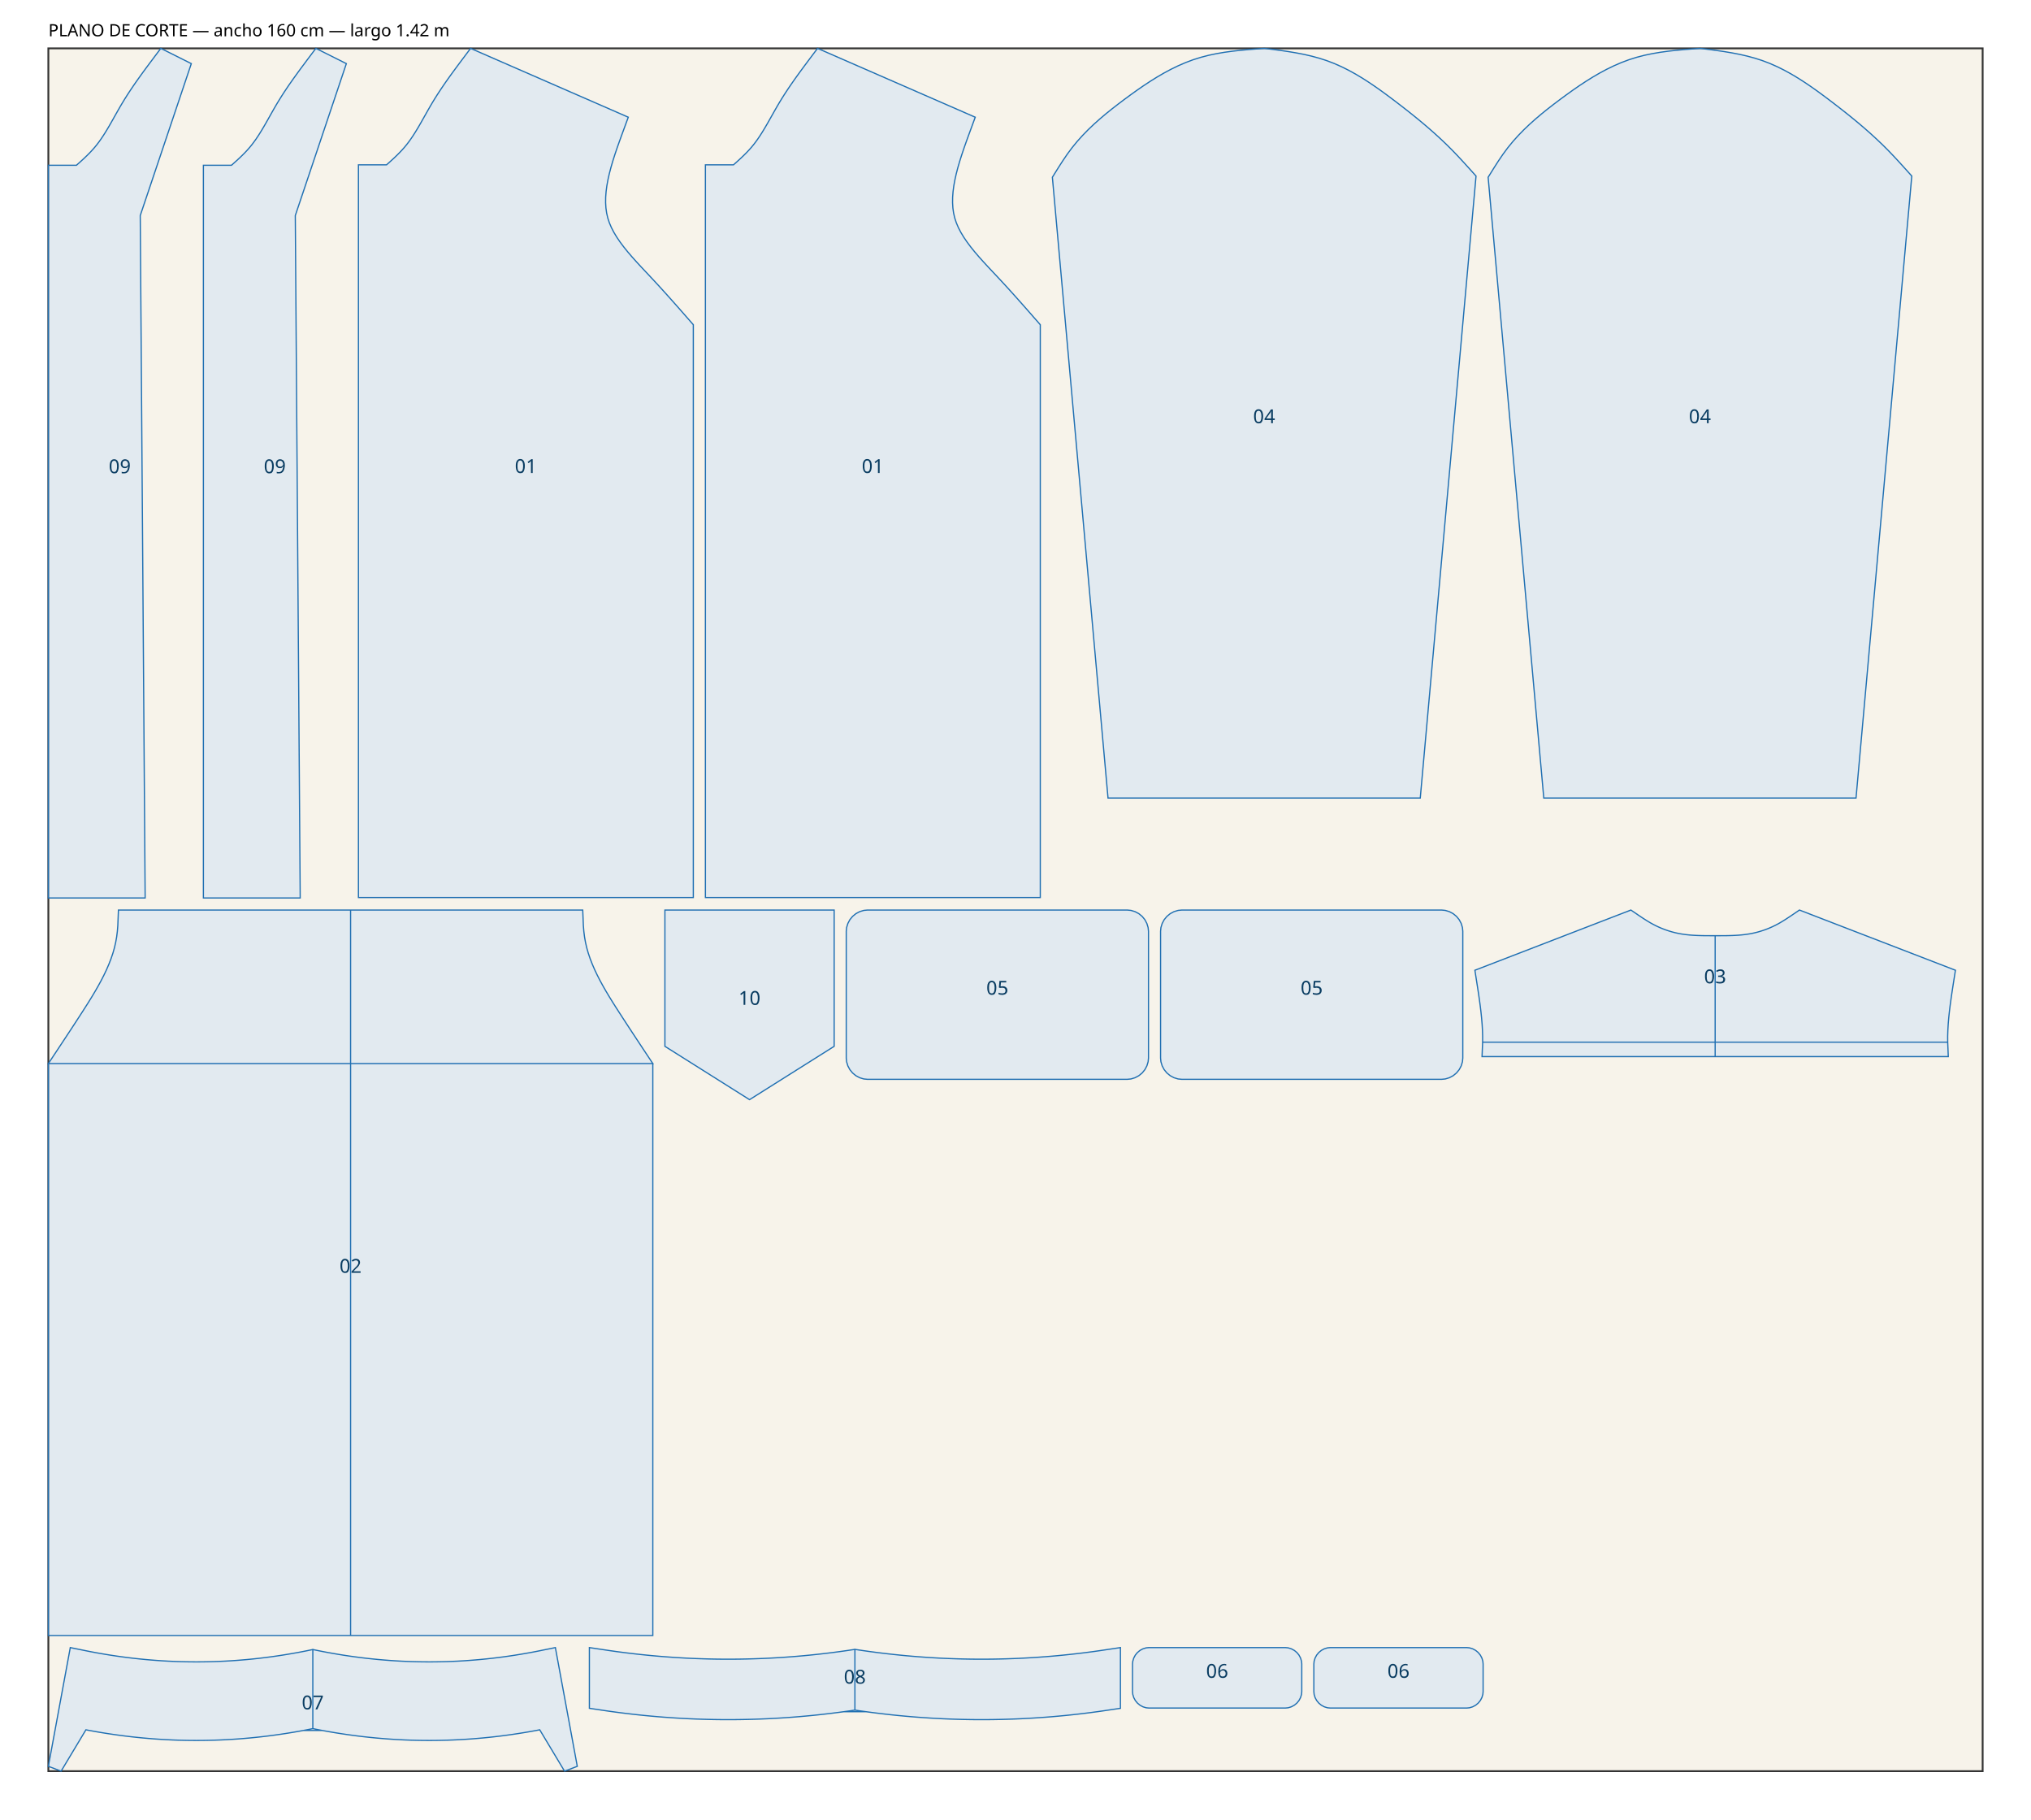
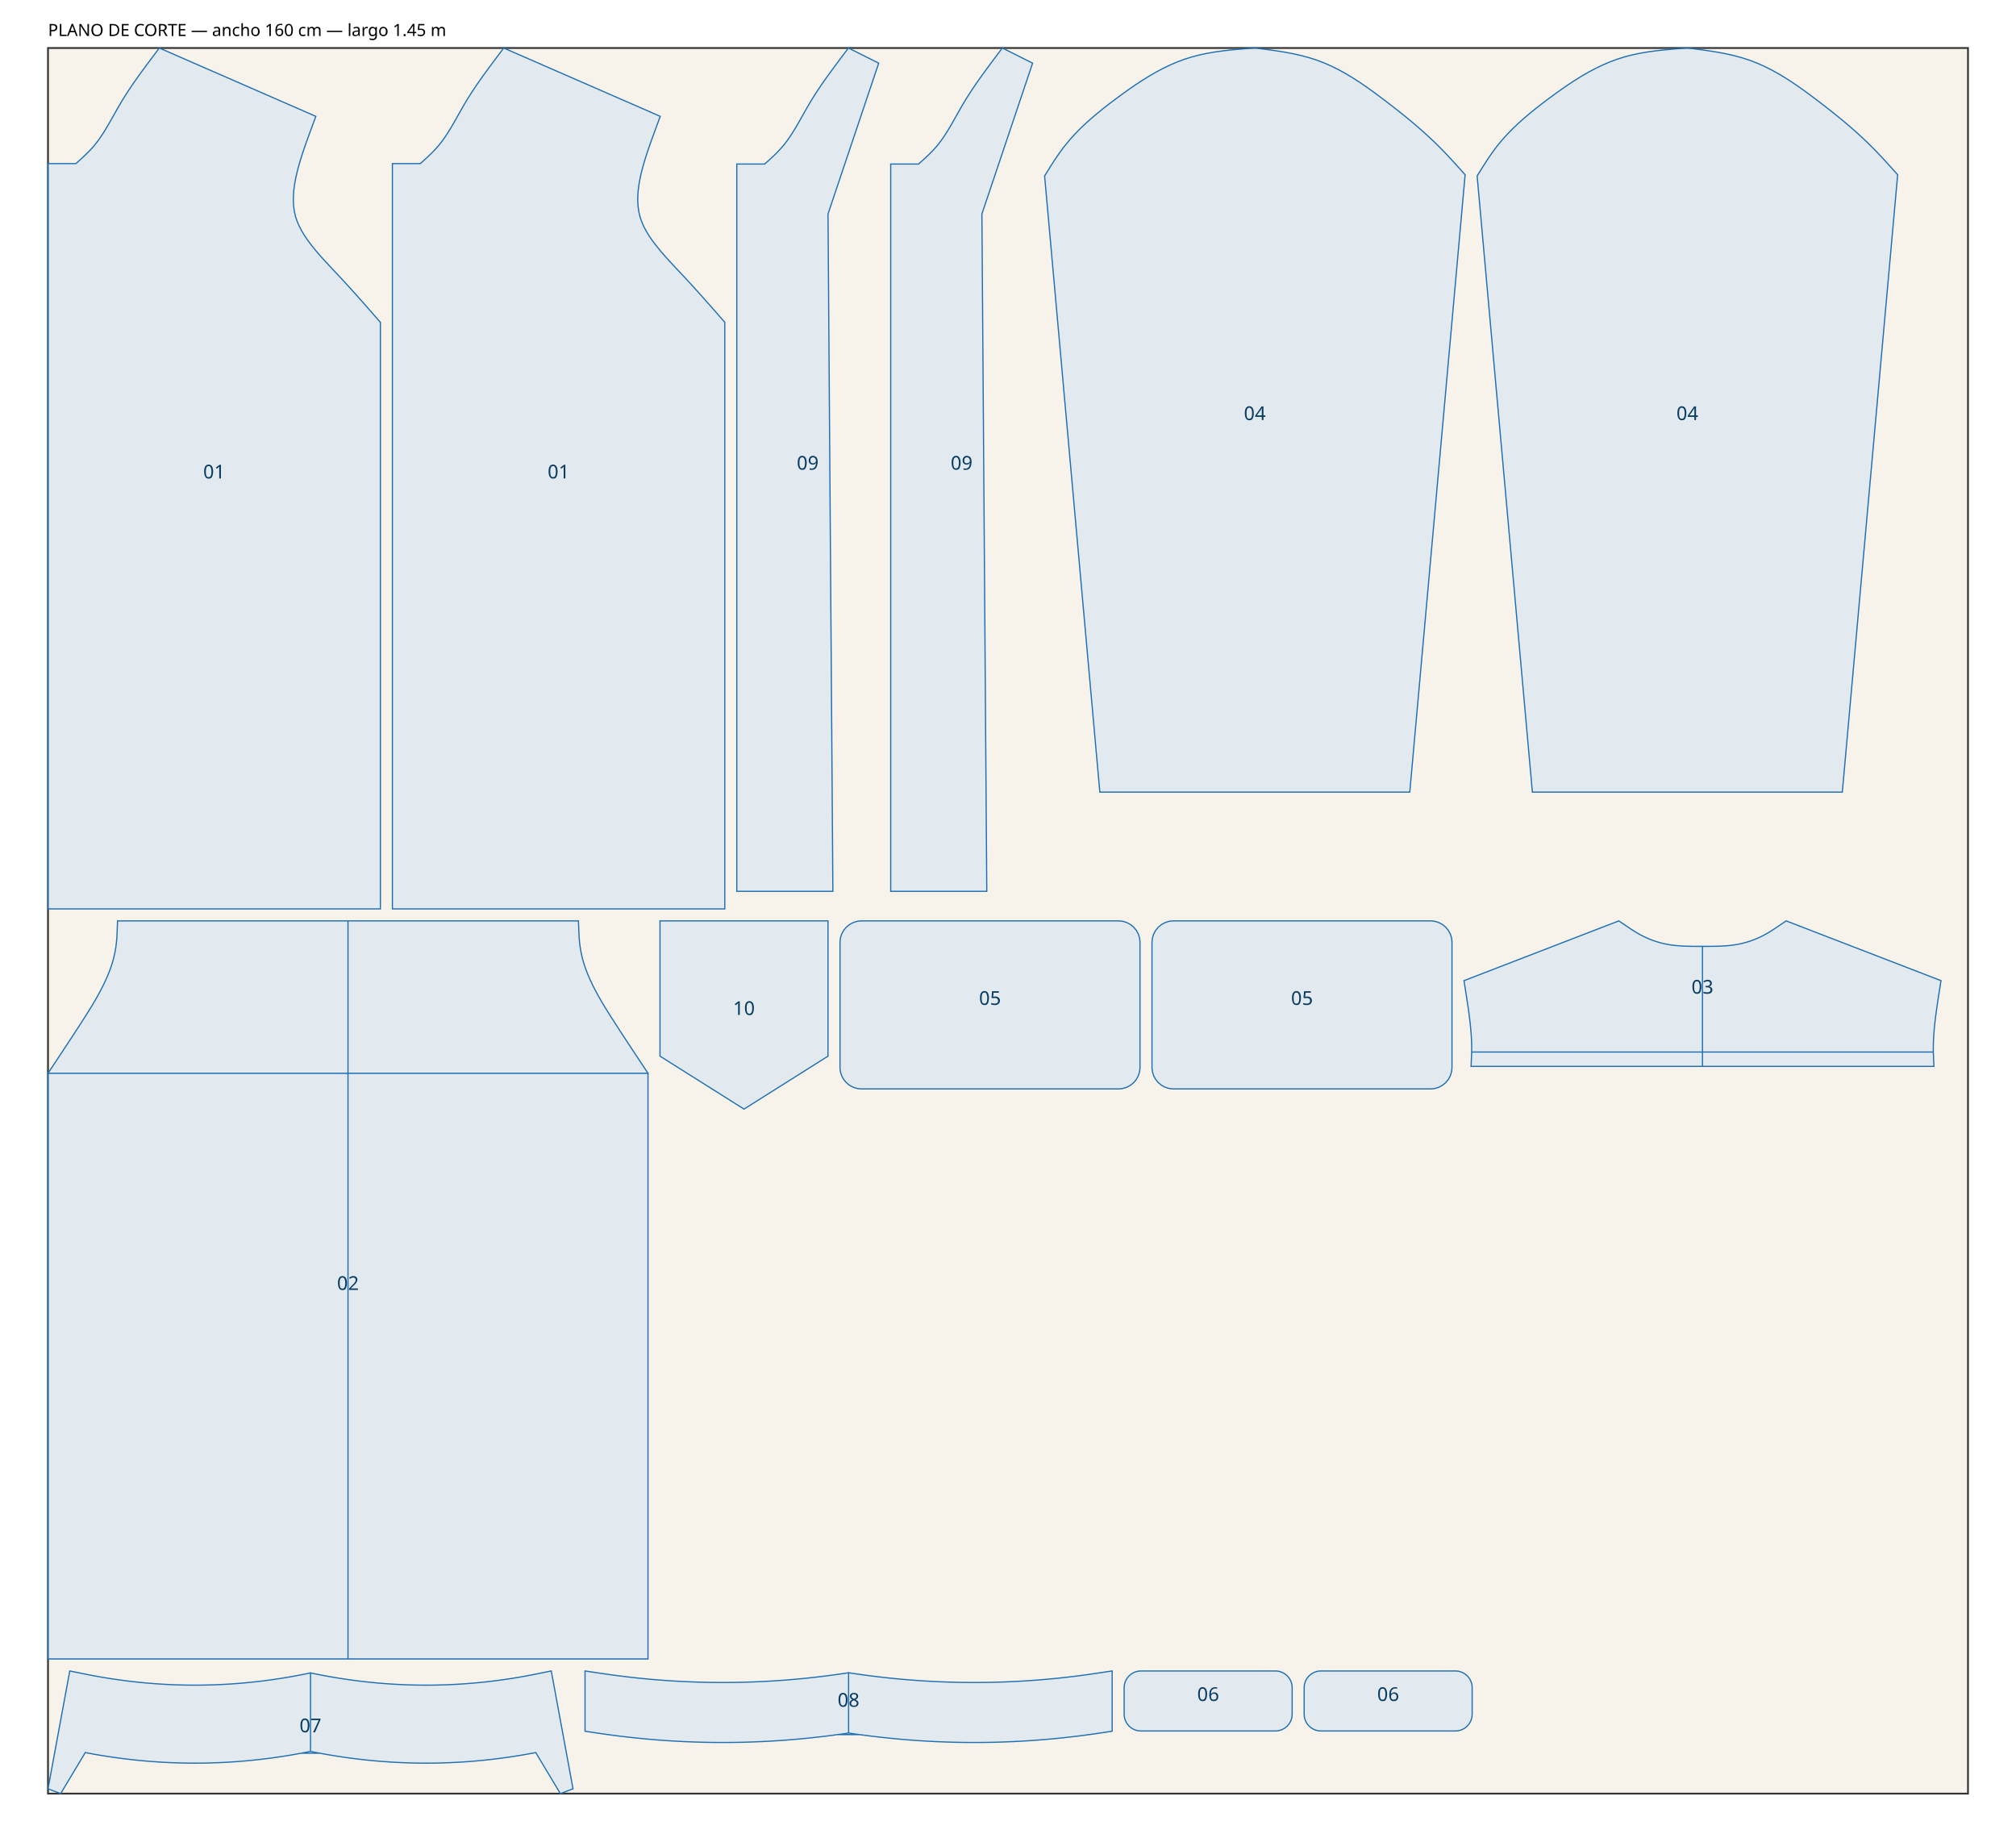
- <svg xmlns="http://www.w3.org/2000/svg" baseProfile="full" height="150.488cm" version="1.1" viewBox="0 0 168.0 150.488" width="168.0cm">
+ <svg xmlns="http://www.w3.org/2000/svg" baseProfile="full" height="153.453cm" version="1.1" viewBox="0 0 168.0 153.453" width="168.0cm">
  <defs />
-   <rect fill="#f7f3ea" height="142.488" stroke="#333" stroke-width="0.15" width="160.0" x="4.0" y="4.0" />
-   <text fill="#000" font-family="sans-serif" font-size="1.4" x="4.0" y="3.0">PLANO DE CORTE — ancho 160 cm — largo 1.42 m</text>
-   <polygon fill="#cfe3f7" fill-opacity="0.5" points="4.0,74.268 12.007,74.268 11.601,17.828 15.825,5.262 13.301,4.0 12.605,4.928 12.409,5.19 12.213,5.453 12.017,5.717 11.822,5.983 11.628,6.251 11.435,6.521 11.243,6.793 11.052,7.068 10.864,7.346 10.678,7.626 10.494,7.91 10.314,8.197 10.136,8.487 9.963,8.779 9.795,9.071 9.631,9.36 9.469,9.647 9.31,9.931 9.151,10.21 8.992,10.485 8.833,10.753 8.671,11.016 8.507,11.271 8.34,11.519 8.169,11.758 7.993,11.988 7.811,12.21 7.619,12.427 7.418,12.641 7.206,12.854 6.986,13.066 6.758,13.277 6.524,13.489 6.322,13.668 4.0,13.668 4.0,74.268" stroke="#1f6fb2" stroke-width="0.1" />
-   <text fill="#0a3d62" font-family="sans-serif" font-size="1.6" text-anchor="middle" x="9.912" y="39.134">09</text>
-   <polygon fill="#cfe3f7" fill-opacity="0.5" points="16.825,74.268 24.832,74.268 24.426,17.828 28.65,5.262 26.126,4.0 25.429,4.928 25.234,5.19 25.038,5.453 24.842,5.717 24.647,5.983 24.453,6.251 24.26,6.521 24.068,6.793 23.877,7.068 23.689,7.346 23.503,7.626 23.319,7.91 23.139,8.197 22.961,8.487 22.788,8.779 22.62,9.071 22.456,9.36 22.294,9.647 22.135,9.931 21.976,10.21 21.817,10.485 21.657,10.753 21.496,11.016 21.332,11.271 21.165,11.519 20.994,11.758 20.818,11.988 20.636,12.21 20.444,12.427 20.243,12.641 20.031,12.854 19.811,13.066 19.583,13.277 19.349,13.489 19.147,13.668 16.825,13.668 16.825,74.268" stroke="#1f6fb2" stroke-width="0.1" />
-   <text fill="#0a3d62" font-family="sans-serif" font-size="1.6" text-anchor="middle" x="22.737" y="39.134">09</text>
-   <polygon fill="#cfe3f7" fill-opacity="0.5" points="29.65,74.233 57.35,74.233 57.35,26.857 56.75,26.172 56.397,25.768 56.041,25.364 55.681,24.958 55.318,24.55 54.95,24.141 54.577,23.73 54.197,23.317 53.81,22.902 53.421,22.488 53.034,22.076 52.655,21.665 52.288,21.255 51.937,20.846 51.607,20.438 51.302,20.031 51.025,19.625 50.781,19.221 50.573,18.82 50.404,18.422 50.273,18.024 50.18,17.619 50.121,17.2 50.095,16.765 50.1,16.314 50.135,15.848 50.198,15.367 50.288,14.873 50.401,14.367 50.536,13.85 50.69,13.322 50.86,12.787 51.043,12.244 51.237,11.694 51.439,11.139 51.97,9.694 38.925,4.0 38.254,4.894 38.059,5.155 37.863,5.418 37.667,5.683 37.472,5.949 37.278,6.216 37.084,6.486 36.892,6.759 36.702,7.033 36.514,7.311 36.328,7.591 36.144,7.875 35.963,8.162 35.786,8.452 35.613,8.744 35.445,9.036 35.281,9.326 35.119,9.613 34.959,9.896 34.801,10.176 34.642,10.45 34.482,10.719 34.321,10.981 34.157,11.236 33.99,11.484 33.819,11.723 33.643,11.953 33.461,12.175 33.269,12.392 33.067,12.607 32.856,12.819 32.636,13.031 32.408,13.242 32.174,13.454 31.972,13.633 29.65,13.633 29.65,74.233" stroke="#1f6fb2" stroke-width="0.1" />
-   <text fill="#0a3d62" font-family="sans-serif" font-size="1.6" text-anchor="middle" x="43.5" y="39.117">01</text>
-   <polygon fill="#cfe3f7" fill-opacity="0.5" points="58.35,74.233 86.05,74.233 86.05,26.857 85.45,26.172 85.097,25.768 84.741,25.364 84.381,24.958 84.018,24.55 83.65,24.141 83.277,23.73 82.897,23.317 82.51,22.902 82.121,22.488 81.734,22.076 81.355,21.665 80.988,21.255 80.637,20.846 80.307,20.438 80.002,20.031 79.725,19.625 79.481,19.221 79.273,18.82 79.104,18.422 78.973,18.024 78.88,17.619 78.821,17.2 78.795,16.765 78.8,16.314 78.835,15.848 78.898,15.367 78.988,14.873 79.101,14.367 79.236,13.85 79.39,13.322 79.56,12.787 79.743,12.244 79.937,11.694 80.139,11.139 80.67,9.694 67.625,4.0 66.954,4.894 66.759,5.155 66.563,5.418 66.367,5.683 66.172,5.949 65.978,6.216 65.784,6.486 65.593,6.759 65.402,7.033 65.214,7.311 65.028,7.591 64.844,7.875 64.663,8.162 64.486,8.452 64.313,8.744 64.145,9.036 63.981,9.326 63.819,9.613 63.659,9.896 63.501,10.176 63.342,10.45 63.182,10.719 63.021,10.981 62.857,11.236 62.69,11.484 62.519,11.723 62.343,11.953 62.161,12.175 61.969,12.392 61.767,12.607 61.556,12.819 61.336,13.031 61.108,13.242 60.874,13.454 60.672,13.633 58.35,13.633 58.35,74.233" stroke="#1f6fb2" stroke-width="0.1" />
-   <text fill="#0a3d62" font-family="sans-serif" font-size="1.6" text-anchor="middle" x="72.2" y="39.117">01</text>
+   <rect fill="#f7f3ea" height="145.453" stroke="#333" stroke-width="0.15" width="160.0" x="4.0" y="4.0" />
+   <text fill="#000" font-family="sans-serif" font-size="1.4" x="4.0" y="3.0">PLANO DE CORTE — ancho 160 cm — largo 1.45 m</text>
+   <polygon fill="#cfe3f7" fill-opacity="0.5" points="4.0,75.733 31.7,75.733 31.7,26.857 31.1,26.172 30.747,25.768 30.391,25.364 30.032,24.958 29.668,24.55 29.3,24.141 28.927,23.73 28.547,23.317 28.16,22.902 27.771,22.488 27.385,22.076 27.006,21.665 26.638,21.255 26.287,20.846 25.957,20.438 25.652,20.031 25.375,19.625 25.132,19.221 24.923,18.82 24.754,18.422 24.623,18.024 24.53,17.619 24.472,17.2 24.446,16.765 24.451,16.314 24.486,15.848 24.549,15.367 24.638,14.873 24.751,14.367 24.886,13.85 25.04,13.322 25.21,12.787 25.393,12.244 25.587,11.694 25.789,11.139 26.32,9.694 13.275,4.0 12.605,4.894 12.409,5.155 12.213,5.418 12.017,5.683 11.822,5.949 11.628,6.216 11.435,6.486 11.243,6.759 11.052,7.033 10.864,7.311 10.678,7.591 10.494,7.875 10.314,8.162 10.136,8.452 9.963,8.744 9.795,9.036 9.631,9.326 9.469,9.613 9.31,9.896 9.151,10.176 8.992,10.45 8.833,10.719 8.671,10.981 8.507,11.236 8.34,11.484 8.169,11.723 7.993,11.953 7.811,12.175 7.619,12.392 7.418,12.607 7.206,12.819 6.986,13.031 6.758,13.242 6.524,13.454 6.322,13.633 4.0,13.633 4.0,75.733" stroke="#1f6fb2" stroke-width="0.1" />
+   <text fill="#0a3d62" font-family="sans-serif" font-size="1.6" text-anchor="middle" x="17.85" y="39.867">01</text>
+   <polygon fill="#cfe3f7" fill-opacity="0.5" points="32.7,75.733 60.4,75.733 60.4,26.857 59.8,26.172 59.447,25.768 59.091,25.364 58.732,24.958 58.368,24.55 58,24.141 57.627,23.73 57.247,23.317 56.86,22.902 56.471,22.488 56.085,22.076 55.706,21.665 55.338,21.255 54.987,20.846 54.657,20.438 54.352,20.031 54.075,19.625 53.832,19.221 53.623,18.82 53.454,18.422 53.323,18.024 53.23,17.619 53.172,17.2 53.146,16.765 53.151,16.314 53.186,15.848 53.249,15.367 53.338,14.873 53.451,14.367 53.586,13.85 53.74,13.322 53.91,12.787 54.093,12.244 54.287,11.694 54.489,11.139 55.02,9.694 41.975,4.0 41.305,4.894 41.109,5.155 40.913,5.418 40.717,5.683 40.522,5.949 40.328,6.216 40.135,6.486 39.943,6.759 39.752,7.033 39.564,7.311 39.378,7.591 39.194,7.875 39.014,8.162 38.836,8.452 38.663,8.744 38.495,9.036 38.331,9.326 38.169,9.613 38.01,9.896 37.851,10.176 37.692,10.45 37.533,10.719 37.371,10.981 37.207,11.236 37.04,11.484 36.869,11.723 36.693,11.953 36.511,12.175 36.319,12.392 36.118,12.607 35.906,12.819 35.686,13.031 35.458,13.242 35.224,13.454 35.022,13.633 32.7,13.633 32.7,75.733" stroke="#1f6fb2" stroke-width="0.1" />
+   <text fill="#0a3d62" font-family="sans-serif" font-size="1.6" text-anchor="middle" x="46.55" y="39.867">01</text>
+   <polygon fill="#cfe3f7" fill-opacity="0.5" points="61.4,74.268 69.407,74.268 69.001,17.828 73.225,5.262 70.701,4.0 70.005,4.928 69.809,5.19 69.613,5.453 69.417,5.717 69.222,5.983 69.028,6.251 68.835,6.521 68.643,6.793 68.452,7.068 68.264,7.346 68.078,7.626 67.894,7.91 67.714,8.197 67.536,8.487 67.363,8.779 67.195,9.071 67.031,9.36 66.869,9.647 66.71,9.931 66.551,10.21 66.392,10.485 66.233,10.753 66.071,11.016 65.907,11.271 65.74,11.519 65.569,11.758 65.393,11.988 65.211,12.21 65.019,12.427 64.818,12.641 64.606,12.854 64.386,13.066 64.158,13.277 63.924,13.489 63.722,13.668 61.4,13.668 61.4,74.268" stroke="#1f6fb2" stroke-width="0.1" />
+   <text fill="#0a3d62" font-family="sans-serif" font-size="1.6" text-anchor="middle" x="67.312" y="39.134">09</text>
+   <polygon fill="#cfe3f7" fill-opacity="0.5" points="74.225,74.268 82.232,74.268 81.826,17.828 86.05,5.262 83.526,4.0 82.829,4.928 82.634,5.19 82.438,5.453 82.242,5.717 82.047,5.983 81.853,6.251 81.66,6.521 81.468,6.793 81.277,7.068 81.089,7.346 80.903,7.626 80.719,7.91 80.539,8.197 80.361,8.487 80.188,8.779 80.02,9.071 79.856,9.36 79.694,9.647 79.535,9.931 79.376,10.21 79.217,10.485 79.057,10.753 78.896,11.016 78.732,11.271 78.565,11.519 78.394,11.758 78.218,11.988 78.036,12.21 77.844,12.427 77.643,12.641 77.431,12.854 77.211,13.066 76.983,13.277 76.749,13.489 76.547,13.668 74.225,13.668 74.225,74.268" stroke="#1f6fb2" stroke-width="0.1" />
+   <text fill="#0a3d62" font-family="sans-serif" font-size="1.6" text-anchor="middle" x="80.137" y="39.134">09</text>
  <polygon fill="#cfe3f7" fill-opacity="0.5" points="91.653,66.005 117.482,66.005 122.095,14.56 121.388,13.775 120.967,13.313 120.538,12.852 120.098,12.395 119.647,11.947 119.188,11.51 118.722,11.083 118.249,10.664 117.77,10.254 117.286,9.852 116.797,9.456 116.304,9.065 115.807,8.679 115.306,8.296 114.799,7.916 114.284,7.538 113.759,7.167 113.224,6.805 112.678,6.455 112.119,6.121 111.546,5.806 110.959,5.514 110.356,5.248 109.737,5.012 109.109,4.81 108.477,4.639 107.843,4.494 107.208,4.372 106.574,4.266 105.943,4.174 105.315,4.091 104.594,4.0 103.859,4.054 103.218,4.105 102.573,4.164 101.926,4.236 101.277,4.325 100.628,4.436 99.98,4.572 99.335,4.739 98.696,4.94 98.07,5.175 97.458,5.439 96.861,5.729 96.278,6.042 95.707,6.374 95.147,6.723 94.599,7.084 94.06,7.456 93.531,7.835 93.009,8.22 92.492,8.609 91.979,9.008 91.471,9.417 90.972,9.84 90.483,10.277 90.006,10.731 89.545,11.205 89.101,11.699 88.679,12.216 88.282,12.751 87.913,13.294 87.563,13.837 87.05,14.66 91.653,66.005" stroke="#1f6fb2" stroke-width="0.1" />
  <text fill="#0a3d62" font-family="sans-serif" font-size="1.6" text-anchor="middle" x="104.572" y="35.002">04</text>
  <polygon fill="#cfe3f7" fill-opacity="0.5" points="127.698,66.005 153.527,66.005 158.139,14.56 157.433,13.775 157.012,13.313 156.583,12.852 156.143,12.395 155.692,11.947 155.233,11.51 154.767,11.083 154.294,10.664 153.815,10.254 153.331,9.852 152.842,9.456 152.348,9.065 151.851,8.679 151.35,8.296 150.844,7.916 150.329,7.538 149.804,7.167 149.269,6.805 148.722,6.455 148.163,6.121 147.591,5.806 147.003,5.514 146.4,5.248 145.782,5.012 145.154,4.81 144.522,4.639 143.887,4.494 143.253,4.372 142.619,4.266 141.988,4.174 141.36,4.091 140.639,4.0 139.904,4.054 139.263,4.105 138.618,4.164 137.971,4.236 137.322,4.325 136.673,4.436 136.025,4.572 135.379,4.739 134.741,4.94 134.114,5.175 133.503,5.439 132.906,5.729 132.322,6.042 131.751,6.374 131.192,6.723 130.643,7.084 130.105,7.456 129.576,7.835 129.054,8.22 128.537,8.609 128.023,9.008 127.516,9.417 127.017,9.84 126.528,10.277 126.051,10.731 125.59,11.205 125.146,11.699 124.723,12.216 124.327,12.751 123.957,13.294 123.608,13.837 123.095,14.66 127.698,66.005" stroke="#1f6fb2" stroke-width="0.1" />
  <text fill="#0a3d62" font-family="sans-serif" font-size="1.6" text-anchor="middle" x="140.617" y="35.002">04</text>
-   <polygon fill="#cfe3f7" fill-opacity="0.5" points="54.0,87.966 53.545,87.28 53.256,86.844 52.968,86.408 52.679,85.971 52.391,85.533 52.102,85.094 51.813,84.652 51.525,84.209 51.236,83.763 50.949,83.317 50.667,82.871 50.391,82.424 50.124,81.977 49.868,81.53 49.624,81.082 49.396,80.634 49.183,80.186 48.99,79.738 48.816,79.29 48.664,78.842 48.536,78.394 48.432,77.944 48.351,77.488 48.293,77.024 48.255,76.552 48.203,75.268 29.0,75.268 29.0,135.268 54.0,135.268 54.0,87.966 4.0,87.966 4.455,87.28 4.744,86.844 5.032,86.408 5.321,85.971 5.609,85.533 5.898,85.094 6.187,84.652 6.475,84.209 6.764,83.763 7.051,83.317 7.333,82.871 7.609,82.424 7.876,81.977 8.132,81.53 8.376,81.082 8.604,80.634 8.817,80.186 9.01,79.738 9.184,79.29 9.336,78.842 9.464,78.394 9.568,77.944 9.649,77.488 9.707,77.024 9.745,76.552 9.797,75.268 29.0,75.268 29.0,135.268 4.0,135.268 4.0,87.966" stroke="#1f6fb2" stroke-width="0.1" />
-   <text fill="#0a3d62" font-family="sans-serif" font-size="1.6" text-anchor="middle" x="29.0" y="105.268">02</text>
-   <polygon fill="#cfe3f7" fill-opacity="0.5" points="55.0,86.54 62.0,90.95 69.0,86.54 69.0,75.268 55.0,75.268 55.0,86.54" stroke="#1f6fb2" stroke-width="0.1" />
-   <text fill="#0a3d62" font-family="sans-serif" font-size="1.6" text-anchor="middle" x="62.0" y="83.109">10</text>
-   <polygon fill="#cfe3f7" fill-opacity="0.5" points="70.0,87.517 70.03,87.82 70.133,88.158 70.299,88.47 70.524,88.744 70.797,88.968 71.109,89.135 71.448,89.238 71.751,89.268 93.249,89.268 93.552,89.238 93.891,89.135 94.203,88.968 94.476,88.744 94.701,88.47 94.867,88.158 94.97,87.82 95.0,87.517 95.0,77.019 94.97,76.716 94.867,76.377 94.701,76.065 94.476,75.791 94.203,75.567 93.891,75.4 93.552,75.298 93.249,75.268 71.751,75.268 71.448,75.298 71.109,75.4 70.797,75.567 70.524,75.791 70.299,76.065 70.133,76.377 70.03,76.716 70.0,77.019 70.0,87.517" stroke="#1f6fb2" stroke-width="0.1" />
-   <text fill="#0a3d62" font-family="sans-serif" font-size="1.6" text-anchor="middle" x="82.5" y="82.268">05</text>
-   <polygon fill="#cfe3f7" fill-opacity="0.5" points="96.0,87.517 96.03,87.82 96.133,88.158 96.299,88.47 96.524,88.744 96.797,88.968 97.109,89.135 97.448,89.238 97.751,89.268 119.249,89.268 119.552,89.238 119.891,89.135 120.203,88.968 120.476,88.744 120.701,88.47 120.867,88.158 120.97,87.82 121.0,87.517 121.0,77.019 120.97,76.716 120.867,76.377 120.701,76.065 120.476,75.791 120.203,75.567 119.891,75.4 119.552,75.298 119.249,75.268 97.751,75.268 97.448,75.298 97.109,75.4 96.797,75.567 96.524,75.791 96.299,76.065 96.133,76.377 96.03,76.716 96.0,77.019 96.0,87.517" stroke="#1f6fb2" stroke-width="0.1" />
-   <text fill="#0a3d62" font-family="sans-serif" font-size="1.6" text-anchor="middle" x="108.5" y="82.268">05</text>
-   <polygon fill="#cfe3f7" fill-opacity="0.5" points="161.11,86.194 161.108,85.706 161.123,85.211 161.152,84.709 161.194,84.201 161.248,83.687 161.311,83.167 161.382,82.643 161.459,82.114 161.54,81.58 161.749,80.247 148.846,75.268 148.207,75.702 148.004,75.838 147.803,75.971 147.605,76.098 147.408,76.219 147.213,76.335 147.017,76.443 146.819,76.545 146.618,76.642 146.414,76.733 146.207,76.818 145.998,76.897 145.787,76.97 145.575,77.036 145.361,77.097 145.146,77.15 144.93,77.197 144.712,77.238 144.492,77.272 144.269,77.302 144.042,77.326 143.813,77.345 143.581,77.36 143.345,77.371 143.107,77.379 142.866,77.385 142.622,77.388 142.376,77.389 142.127,77.39 141.874,77.389 141.874,87.389 161.158,87.389 161.11,86.194 122.639,86.194 122.64,85.706 122.626,85.211 122.597,84.709 122.554,84.201 122.501,83.687 122.438,83.167 122.367,82.643 122.29,82.114 122.208,81.58 122.0,80.247 134.903,75.268 135.542,75.702 135.745,75.838 135.945,75.971 136.144,76.098 136.34,76.219 136.536,76.335 136.732,76.443 136.93,76.545 137.131,76.642 137.335,76.733 137.542,76.818 137.75,76.897 137.961,76.97 138.174,77.036 138.388,77.097 138.603,77.15 138.819,77.197 139.036,77.238 139.257,77.272 139.48,77.302 139.706,77.326 139.936,77.345 140.168,77.36 140.403,77.371 140.642,77.379 140.883,77.385 141.126,77.388 141.373,77.389 141.622,77.39 141.874,77.389 141.874,87.389 122.591,87.389 122.639,86.194" stroke="#1f6fb2" stroke-width="0.1" />
-   <text fill="#0a3d62" font-family="sans-serif" font-size="1.6" text-anchor="middle" x="141.874" y="81.328">03</text>
-   <polygon fill="#cfe3f7" fill-opacity="0.5" points="26.655,143.123 27.147,143.212 27.638,143.296 28.13,143.375 28.622,143.449 29.113,143.518 29.605,143.582 30.097,143.641 30.589,143.694 31.08,143.743 31.572,143.786 32.064,143.825 32.556,143.858 33.048,143.886 33.54,143.909 34.032,143.927 34.524,143.939 35.016,143.947 35.508,143.95 36,143.947 36.492,143.939 36.984,143.927 37.476,143.909 37.968,143.886 38.46,143.858 38.952,143.825 39.443,143.786 39.935,143.743 40.427,143.694 40.919,143.641 41.411,143.582 41.902,143.518 42.394,143.449 42.886,143.375 43.377,143.296 43.869,143.212 44.36,143.123 44.645,143.068 46.697,146.488 47.752,146.089 45.939,136.268 44.465,136.566 43.993,136.657 43.521,136.742 43.05,136.823 42.578,136.899 42.106,136.97 41.635,137.036 41.163,137.097 40.692,137.154 40.221,137.205 39.749,137.252 39.278,137.293 38.807,137.33 38.335,137.362 37.864,137.389 37.393,137.411 36.922,137.428 36.45,137.44 35.979,137.447 35.508,137.45 35.037,137.447 34.565,137.44 34.094,137.428 33.623,137.411 33.152,137.389 32.68,137.362 32.209,137.33 31.738,137.293 31.267,137.252 30.795,137.205 30.324,137.154 29.852,137.097 29.381,137.036 28.909,136.97 28.438,136.899 27.966,136.823 27.494,136.742 27.023,136.657 26.551,136.566 25.876,136.429 25.876,142.97 26.164,143.028 26.655,143.123 25.096,143.123 24.605,143.212 24.113,143.296 23.622,143.375 23.13,143.449 22.638,143.518 22.147,143.582 21.655,143.641 21.163,143.694 20.671,143.743 20.179,143.786 19.688,143.825 19.196,143.858 18.704,143.886 18.212,143.909 17.72,143.927 17.228,143.939 16.736,143.947 16.244,143.95 15.752,143.947 15.26,143.939 14.768,143.927 14.276,143.909 13.784,143.886 13.292,143.858 12.8,143.825 12.308,143.786 11.816,143.743 11.325,143.694 10.833,143.641 10.341,143.582 9.849,143.518 9.358,143.449 8.866,143.375 8.374,143.296 7.883,143.212 7.391,143.123 7.107,143.068 5.055,146.488 4.0,146.089 5.813,136.268 7.287,136.566 7.759,136.657 8.23,136.742 8.702,136.823 9.174,136.899 9.645,136.97 10.117,137.036 10.588,137.097 11.06,137.154 11.531,137.205 12.002,137.252 12.474,137.293 12.945,137.33 13.416,137.362 13.888,137.389 14.359,137.411 14.83,137.428 15.301,137.44 15.773,137.447 16.244,137.45 16.715,137.447 17.186,137.44 17.657,137.428 18.129,137.411 18.6,137.389 19.071,137.362 19.543,137.33 20.014,137.293 20.485,137.252 20.957,137.205 21.428,137.154 21.899,137.097 22.371,137.036 22.842,136.97 23.314,136.899 23.786,136.823 24.257,136.742 24.729,136.657 25.201,136.566 25.876,136.429 25.876,142.97 25.588,143.028 25.096,143.123" stroke="#1f6fb2" stroke-width="0.1" />
-   <text fill="#0a3d62" font-family="sans-serif" font-size="1.6" text-anchor="middle" x="25.876" y="141.378">07</text>
-   <polygon fill="#cfe3f7" fill-opacity="0.5" points="71.628,141.57 72.159,141.641 72.691,141.708 73.223,141.771 73.754,141.83 74.286,141.885 74.817,141.935 75.349,141.982 75.881,142.025 76.412,142.063 76.944,142.098 77.476,142.128 78.007,142.155 78.539,142.177 79.071,142.195 79.603,142.209 80.134,142.219 80.666,142.226 81.198,142.228 81.73,142.226 82.261,142.219 82.793,142.209 83.325,142.195 83.856,142.177 84.388,142.155 84.92,142.128 85.452,142.098 85.983,142.063 86.515,142.025 87.047,141.982 87.578,141.935 88.11,141.885 88.642,141.83 89.173,141.771 89.705,141.708 90.236,141.641 90.768,141.57 91.299,141.495 92.68,141.29 92.68,136.268 91.012,136.516 90.496,136.589 89.979,136.658 89.462,136.723 88.946,136.784 88.429,136.841 87.912,136.894 87.396,136.944 86.879,136.989 86.363,137.03 85.846,137.068 85.33,137.101 84.813,137.131 84.297,137.157 83.78,137.178 83.264,137.196 82.747,137.21 82.231,137.22 81.714,137.226 81.198,137.228 80.681,137.226 80.165,137.22 79.648,137.21 79.132,137.196 78.615,137.178 78.099,137.157 77.582,137.131 77.066,137.101 76.549,137.068 76.033,137.03 75.516,136.989 75,136.944 74.483,136.894 73.967,136.841 73.45,136.784 72.933,136.723 72.417,136.658 71.9,136.589 71.383,136.516 70.716,136.417 70.716,141.439 71.096,141.495 71.628,141.57 69.804,141.57 69.272,141.641 68.741,141.708 68.209,141.771 67.677,141.83 67.146,141.885 66.614,141.935 66.083,141.982 65.551,142.025 65.019,142.063 64.488,142.098 63.956,142.128 63.424,142.155 62.892,142.177 62.361,142.195 61.829,142.209 61.297,142.219 60.765,142.226 60.234,142.228 59.702,142.226 59.17,142.219 58.639,142.209 58.107,142.195 57.575,142.177 57.043,142.155 56.512,142.128 55.98,142.098 55.448,142.063 54.917,142.025 54.385,141.982 53.853,141.935 53.322,141.885 52.79,141.83 52.258,141.771 51.727,141.708 51.195,141.641 50.664,141.57 50.132,141.495 48.752,141.29 48.752,136.268 50.419,136.516 50.936,136.589 51.453,136.658 51.969,136.723 52.486,136.784 53.003,136.841 53.519,136.894 54.036,136.944 54.552,136.989 55.069,137.03 55.585,137.068 56.102,137.101 56.618,137.131 57.135,137.157 57.651,137.178 58.168,137.196 58.684,137.21 59.201,137.22 59.717,137.226 60.234,137.228 60.75,137.226 61.267,137.22 61.783,137.21 62.3,137.196 62.816,137.178 63.333,137.157 63.849,137.131 64.366,137.101 64.882,137.068 65.399,137.03 65.915,136.989 66.432,136.944 66.948,136.894 67.465,136.841 67.982,136.784 68.498,136.723 69.015,136.658 69.531,136.589 70.048,136.516 70.716,136.417 70.716,141.439 70.335,141.495 69.804,141.57" stroke="#1f6fb2" stroke-width="0.1" />
-   <text fill="#0a3d62" font-family="sans-serif" font-size="1.6" text-anchor="middle" x="70.716" y="139.248">08</text>
-   <polygon fill="#cfe3f7" fill-opacity="0.5" points="93.68,139.917 93.702,140.142 93.782,140.405 93.912,140.648 94.087,140.861 94.299,141.036 94.542,141.166 94.806,141.246 95.031,141.268 106.329,141.268 106.554,141.246 106.817,141.166 107.06,141.036 107.273,140.861 107.448,140.648 107.578,140.405 107.658,140.142 107.68,139.917 107.68,137.619 107.658,137.394 107.578,137.13 107.448,136.887 107.273,136.674 107.06,136.5 106.817,136.37 106.554,136.29 106.329,136.268 95.031,136.268 94.806,136.29 94.542,136.37 94.299,136.5 94.087,136.674 93.912,136.887 93.782,137.13 93.702,137.394 93.68,137.619 93.68,139.917" stroke="#1f6fb2" stroke-width="0.1" />
-   <text fill="#0a3d62" font-family="sans-serif" font-size="1.6" text-anchor="middle" x="100.68" y="138.768">06</text>
-   <polygon fill="#cfe3f7" fill-opacity="0.5" points="108.68,139.917 108.702,140.142 108.782,140.405 108.912,140.648 109.087,140.861 109.299,141.036 109.542,141.166 109.806,141.246 110.031,141.268 121.329,141.268 121.554,141.246 121.817,141.166 122.06,141.036 122.273,140.861 122.448,140.648 122.578,140.405 122.658,140.142 122.68,139.917 122.68,137.619 122.658,137.394 122.578,137.13 122.448,136.887 122.273,136.674 122.06,136.5 121.817,136.37 121.554,136.29 121.329,136.268 110.031,136.268 109.806,136.29 109.542,136.37 109.299,136.5 109.087,136.674 108.912,136.887 108.782,137.13 108.702,137.394 108.68,137.619 108.68,139.917" stroke="#1f6fb2" stroke-width="0.1" />
-   <text fill="#0a3d62" font-family="sans-serif" font-size="1.6" text-anchor="middle" x="115.68" y="138.768">06</text>
+   <polygon fill="#cfe3f7" fill-opacity="0.5" points="54.0,89.432 53.545,88.745 53.256,88.309 52.968,87.873 52.679,87.437 52.391,86.999 52.102,86.559 51.813,86.118 51.525,85.674 51.236,85.229 50.949,84.783 50.667,84.336 50.391,83.889 50.124,83.442 49.868,82.995 49.624,82.547 49.396,82.099 49.183,81.651 48.99,81.203 48.816,80.755 48.664,80.307 48.536,79.859 48.432,79.409 48.351,78.954 48.293,78.49 48.255,78.018 48.203,76.733 29.0,76.733 29.0,138.233 54.0,138.233 54.0,89.432 4.0,89.432 4.455,88.745 4.744,88.309 5.032,87.873 5.321,87.437 5.609,86.999 5.898,86.559 6.187,86.118 6.475,85.674 6.764,85.229 7.051,84.783 7.333,84.336 7.609,83.889 7.876,83.442 8.132,82.995 8.376,82.547 8.604,82.099 8.817,81.651 9.01,81.203 9.184,80.755 9.336,80.307 9.464,79.859 9.568,79.409 9.649,78.954 9.707,78.49 9.745,78.018 9.797,76.733 29.0,76.733 29.0,138.233 4.0,138.233 4.0,89.432" stroke="#1f6fb2" stroke-width="0.1" />
+   <text fill="#0a3d62" font-family="sans-serif" font-size="1.6" text-anchor="middle" x="29.0" y="107.483">02</text>
+   <polygon fill="#cfe3f7" fill-opacity="0.5" points="55.0,88.005 62.0,92.415 69.0,88.005 69.0,76.733 55.0,76.733 55.0,88.005" stroke="#1f6fb2" stroke-width="0.1" />
+   <text fill="#0a3d62" font-family="sans-serif" font-size="1.6" text-anchor="middle" x="62.0" y="84.574">10</text>
+   <polygon fill="#cfe3f7" fill-opacity="0.5" points="70.0,88.982 70.03,89.285 70.133,89.624 70.299,89.936 70.524,90.209 70.797,90.434 71.109,90.601 71.448,90.703 71.751,90.733 93.249,90.733 93.552,90.703 93.891,90.601 94.203,90.434 94.476,90.209 94.701,89.936 94.867,89.624 94.97,89.285 95.0,88.982 95.0,78.484 94.97,78.181 94.867,77.842 94.701,77.53 94.476,77.257 94.203,77.032 93.891,76.866 93.552,76.763 93.249,76.733 71.751,76.733 71.448,76.763 71.109,76.866 70.797,77.032 70.524,77.257 70.299,77.53 70.133,77.842 70.03,78.181 70.0,78.484 70.0,88.982" stroke="#1f6fb2" stroke-width="0.1" />
+   <text fill="#0a3d62" font-family="sans-serif" font-size="1.6" text-anchor="middle" x="82.5" y="83.733">05</text>
+   <polygon fill="#cfe3f7" fill-opacity="0.5" points="96.0,88.982 96.03,89.285 96.133,89.624 96.299,89.936 96.524,90.209 96.797,90.434 97.109,90.601 97.448,90.703 97.751,90.733 119.249,90.733 119.552,90.703 119.891,90.601 120.203,90.434 120.476,90.209 120.701,89.936 120.867,89.624 120.97,89.285 121.0,88.982 121.0,78.484 120.97,78.181 120.867,77.842 120.701,77.53 120.476,77.257 120.203,77.032 119.891,76.866 119.552,76.763 119.249,76.733 97.751,76.733 97.448,76.763 97.109,76.866 96.797,77.032 96.524,77.257 96.299,77.53 96.133,77.842 96.03,78.181 96.0,78.484 96.0,88.982" stroke="#1f6fb2" stroke-width="0.1" />
+   <text fill="#0a3d62" font-family="sans-serif" font-size="1.6" text-anchor="middle" x="108.5" y="83.733">05</text>
+   <polygon fill="#cfe3f7" fill-opacity="0.5" points="161.11,87.659 161.108,87.171 161.123,86.676 161.152,86.175 161.194,85.666 161.248,85.152 161.311,84.633 161.382,84.108 161.459,83.579 161.54,83.046 161.749,81.712 148.846,76.733 148.207,77.167 148.004,77.304 147.803,77.436 147.605,77.563 147.408,77.685 147.213,77.8 147.017,77.908 146.819,78.011 146.618,78.107 146.414,78.198 146.207,78.283 145.998,78.362 145.787,78.435 145.575,78.502 145.361,78.562 145.146,78.616 144.93,78.663 144.712,78.703 144.492,78.738 144.269,78.767 144.042,78.791 143.813,78.81 143.581,78.825 143.345,78.837 143.107,78.845 142.866,78.85 142.622,78.853 142.376,78.855 142.127,78.855 141.874,78.855 141.874,88.855 161.158,88.855 161.11,87.659 122.639,87.659 122.64,87.171 122.626,86.676 122.597,86.175 122.554,85.666 122.501,85.152 122.438,84.633 122.367,84.108 122.29,83.579 122.208,83.046 122.0,81.712 134.903,76.733 135.542,77.167 135.745,77.304 135.945,77.436 136.144,77.563 136.34,77.685 136.536,77.8 136.732,77.908 136.93,78.011 137.131,78.107 137.335,78.198 137.542,78.283 137.75,78.362 137.961,78.435 138.174,78.502 138.388,78.562 138.603,78.616 138.819,78.663 139.036,78.703 139.257,78.738 139.48,78.767 139.706,78.791 139.936,78.81 140.168,78.825 140.403,78.837 140.642,78.845 140.883,78.85 141.126,78.853 141.373,78.855 141.622,78.855 141.874,78.855 141.874,88.855 122.591,88.855 122.639,87.659" stroke="#1f6fb2" stroke-width="0.1" />
+   <text fill="#0a3d62" font-family="sans-serif" font-size="1.6" text-anchor="middle" x="141.874" y="82.794">03</text>
+   <polygon fill="#cfe3f7" fill-opacity="0.5" points="26.655,146.088 27.147,146.177 27.638,146.262 28.13,146.341 28.622,146.415 29.113,146.484 29.605,146.547 30.097,146.606 30.589,146.66 31.08,146.708 31.572,146.752 32.064,146.79 32.556,146.823 33.048,146.851 33.54,146.874 34.032,146.892 34.524,146.905 35.016,146.913 35.508,146.915 36,146.913 36.492,146.905 36.984,146.892 37.476,146.874 37.968,146.851 38.46,146.823 38.952,146.79 39.443,146.752 39.935,146.708 40.427,146.66 40.919,146.606 41.411,146.547 41.902,146.484 42.394,146.415 42.886,146.341 43.377,146.262 43.869,146.177 44.36,146.088 44.645,146.033 46.697,149.453 47.752,149.054 45.939,139.233 44.465,139.531 43.993,139.622 43.521,139.708 43.05,139.789 42.578,139.864 42.106,139.935 41.635,140.002 41.163,140.063 40.692,140.119 40.221,140.17 39.749,140.217 39.278,140.258 38.807,140.295 38.335,140.327 37.864,140.354 37.393,140.376 36.922,140.393 36.45,140.405 35.979,140.413 35.508,140.415 35.037,140.413 34.565,140.405 34.094,140.393 33.623,140.376 33.152,140.354 32.68,140.327 32.209,140.295 31.738,140.258 31.267,140.217 30.795,140.17 30.324,140.119 29.852,140.063 29.381,140.002 28.909,139.935 28.438,139.864 27.966,139.789 27.494,139.708 27.023,139.622 26.551,139.531 25.876,139.395 25.876,145.935 26.164,145.994 26.655,146.088 25.096,146.088 24.605,146.177 24.113,146.262 23.622,146.341 23.13,146.415 22.638,146.484 22.147,146.547 21.655,146.606 21.163,146.66 20.671,146.708 20.179,146.752 19.688,146.79 19.196,146.823 18.704,146.851 18.212,146.874 17.72,146.892 17.228,146.905 16.736,146.913 16.244,146.915 15.752,146.913 15.26,146.905 14.768,146.892 14.276,146.874 13.784,146.851 13.292,146.823 12.8,146.79 12.308,146.752 11.816,146.708 11.325,146.66 10.833,146.606 10.341,146.547 9.849,146.484 9.358,146.415 8.866,146.341 8.374,146.262 7.883,146.177 7.391,146.088 7.107,146.033 5.055,149.453 4.0,149.054 5.813,139.233 7.287,139.531 7.759,139.622 8.23,139.708 8.702,139.789 9.174,139.864 9.645,139.935 10.117,140.002 10.588,140.063 11.06,140.119 11.531,140.17 12.002,140.217 12.474,140.258 12.945,140.295 13.416,140.327 13.888,140.354 14.359,140.376 14.83,140.393 15.301,140.405 15.773,140.413 16.244,140.415 16.715,140.413 17.186,140.405 17.657,140.393 18.129,140.376 18.6,140.354 19.071,140.327 19.543,140.295 20.014,140.258 20.485,140.217 20.957,140.17 21.428,140.119 21.899,140.063 22.371,140.002 22.842,139.935 23.314,139.864 23.786,139.789 24.257,139.708 24.729,139.622 25.201,139.531 25.876,139.395 25.876,145.935 25.588,145.994 25.096,146.088" stroke="#1f6fb2" stroke-width="0.1" />
+   <text fill="#0a3d62" font-family="sans-serif" font-size="1.6" text-anchor="middle" x="25.876" y="144.343">07</text>
+   <polygon fill="#cfe3f7" fill-opacity="0.5" points="71.628,144.536 72.159,144.607 72.691,144.674 73.223,144.736 73.754,144.795 74.286,144.85 74.817,144.901 75.349,144.947 75.881,144.99 76.412,145.029 76.944,145.063 77.476,145.093 78.007,145.12 78.539,145.142 79.071,145.16 79.603,145.175 80.134,145.185 80.666,145.191 81.198,145.193 81.73,145.191 82.261,145.185 82.793,145.175 83.325,145.16 83.856,145.142 84.388,145.12 84.92,145.093 85.452,145.063 85.983,145.029 86.515,144.99 87.047,144.947 87.578,144.901 88.11,144.85 88.642,144.795 89.173,144.736 89.705,144.674 90.236,144.607 90.768,144.536 91.299,144.461 92.68,144.255 92.68,139.233 91.012,139.481 90.496,139.554 89.979,139.623 89.462,139.688 88.946,139.749 88.429,139.807 87.912,139.86 87.396,139.909 86.879,139.954 86.363,139.996 85.846,140.033 85.33,140.067 84.813,140.096 84.297,140.122 83.78,140.144 83.264,140.161 82.747,140.175 82.231,140.185 81.714,140.191 81.198,140.193 80.681,140.191 80.165,140.185 79.648,140.175 79.132,140.161 78.615,140.144 78.099,140.122 77.582,140.096 77.066,140.067 76.549,140.033 76.033,139.996 75.516,139.954 75,139.909 74.483,139.86 73.967,139.807 73.45,139.749 72.933,139.688 72.417,139.623 71.9,139.554 71.383,139.481 70.716,139.382 70.716,144.404 71.096,144.461 71.628,144.536 69.804,144.536 69.272,144.607 68.741,144.674 68.209,144.736 67.677,144.795 67.146,144.85 66.614,144.901 66.083,144.947 65.551,144.99 65.019,145.029 64.488,145.063 63.956,145.093 63.424,145.12 62.892,145.142 62.361,145.16 61.829,145.175 61.297,145.185 60.765,145.191 60.234,145.193 59.702,145.191 59.17,145.185 58.639,145.175 58.107,145.16 57.575,145.142 57.043,145.12 56.512,145.093 55.98,145.063 55.448,145.029 54.917,144.99 54.385,144.947 53.853,144.901 53.322,144.85 52.79,144.795 52.258,144.736 51.727,144.674 51.195,144.607 50.664,144.536 50.132,144.461 48.752,144.255 48.752,139.233 50.419,139.481 50.936,139.554 51.453,139.623 51.969,139.688 52.486,139.749 53.003,139.807 53.519,139.86 54.036,139.909 54.552,139.954 55.069,139.996 55.585,140.033 56.102,140.067 56.618,140.096 57.135,140.122 57.651,140.144 58.168,140.161 58.684,140.175 59.201,140.185 59.717,140.191 60.234,140.193 60.75,140.191 61.267,140.185 61.783,140.175 62.3,140.161 62.816,140.144 63.333,140.122 63.849,140.096 64.366,140.067 64.882,140.033 65.399,139.996 65.915,139.954 66.432,139.909 66.948,139.86 67.465,139.807 67.982,139.749 68.498,139.688 69.015,139.623 69.531,139.554 70.048,139.481 70.716,139.382 70.716,144.404 70.335,144.461 69.804,144.536" stroke="#1f6fb2" stroke-width="0.1" />
+   <text fill="#0a3d62" font-family="sans-serif" font-size="1.6" text-anchor="middle" x="70.716" y="142.213">08</text>
+   <polygon fill="#cfe3f7" fill-opacity="0.5" points="93.68,142.882 93.702,143.107 93.782,143.371 93.912,143.614 94.087,143.826 94.299,144.001 94.542,144.131 94.806,144.211 95.031,144.233 106.329,144.233 106.554,144.211 106.817,144.131 107.06,144.001 107.273,143.826 107.448,143.614 107.578,143.371 107.658,143.107 107.68,142.882 107.68,140.584 107.658,140.359 107.578,140.095 107.448,139.853 107.273,139.64 107.06,139.465 106.817,139.335 106.554,139.255 106.329,139.233 95.031,139.233 94.806,139.255 94.542,139.335 94.299,139.465 94.087,139.64 93.912,139.853 93.782,140.095 93.702,140.359 93.68,140.584 93.68,142.882" stroke="#1f6fb2" stroke-width="0.1" />
+   <text fill="#0a3d62" font-family="sans-serif" font-size="1.6" text-anchor="middle" x="100.68" y="141.733">06</text>
+   <polygon fill="#cfe3f7" fill-opacity="0.5" points="108.68,142.882 108.702,143.107 108.782,143.371 108.912,143.614 109.087,143.826 109.299,144.001 109.542,144.131 109.806,144.211 110.031,144.233 121.329,144.233 121.554,144.211 121.817,144.131 122.06,144.001 122.273,143.826 122.448,143.614 122.578,143.371 122.658,143.107 122.68,142.882 122.68,140.584 122.658,140.359 122.578,140.095 122.448,139.853 122.273,139.64 122.06,139.465 121.817,139.335 121.554,139.255 121.329,139.233 110.031,139.233 109.806,139.255 109.542,139.335 109.299,139.465 109.087,139.64 108.912,139.853 108.782,140.095 108.702,140.359 108.68,140.584 108.68,142.882" stroke="#1f6fb2" stroke-width="0.1" />
+   <text fill="#0a3d62" font-family="sans-serif" font-size="1.6" text-anchor="middle" x="115.68" y="141.733">06</text>
</svg>
